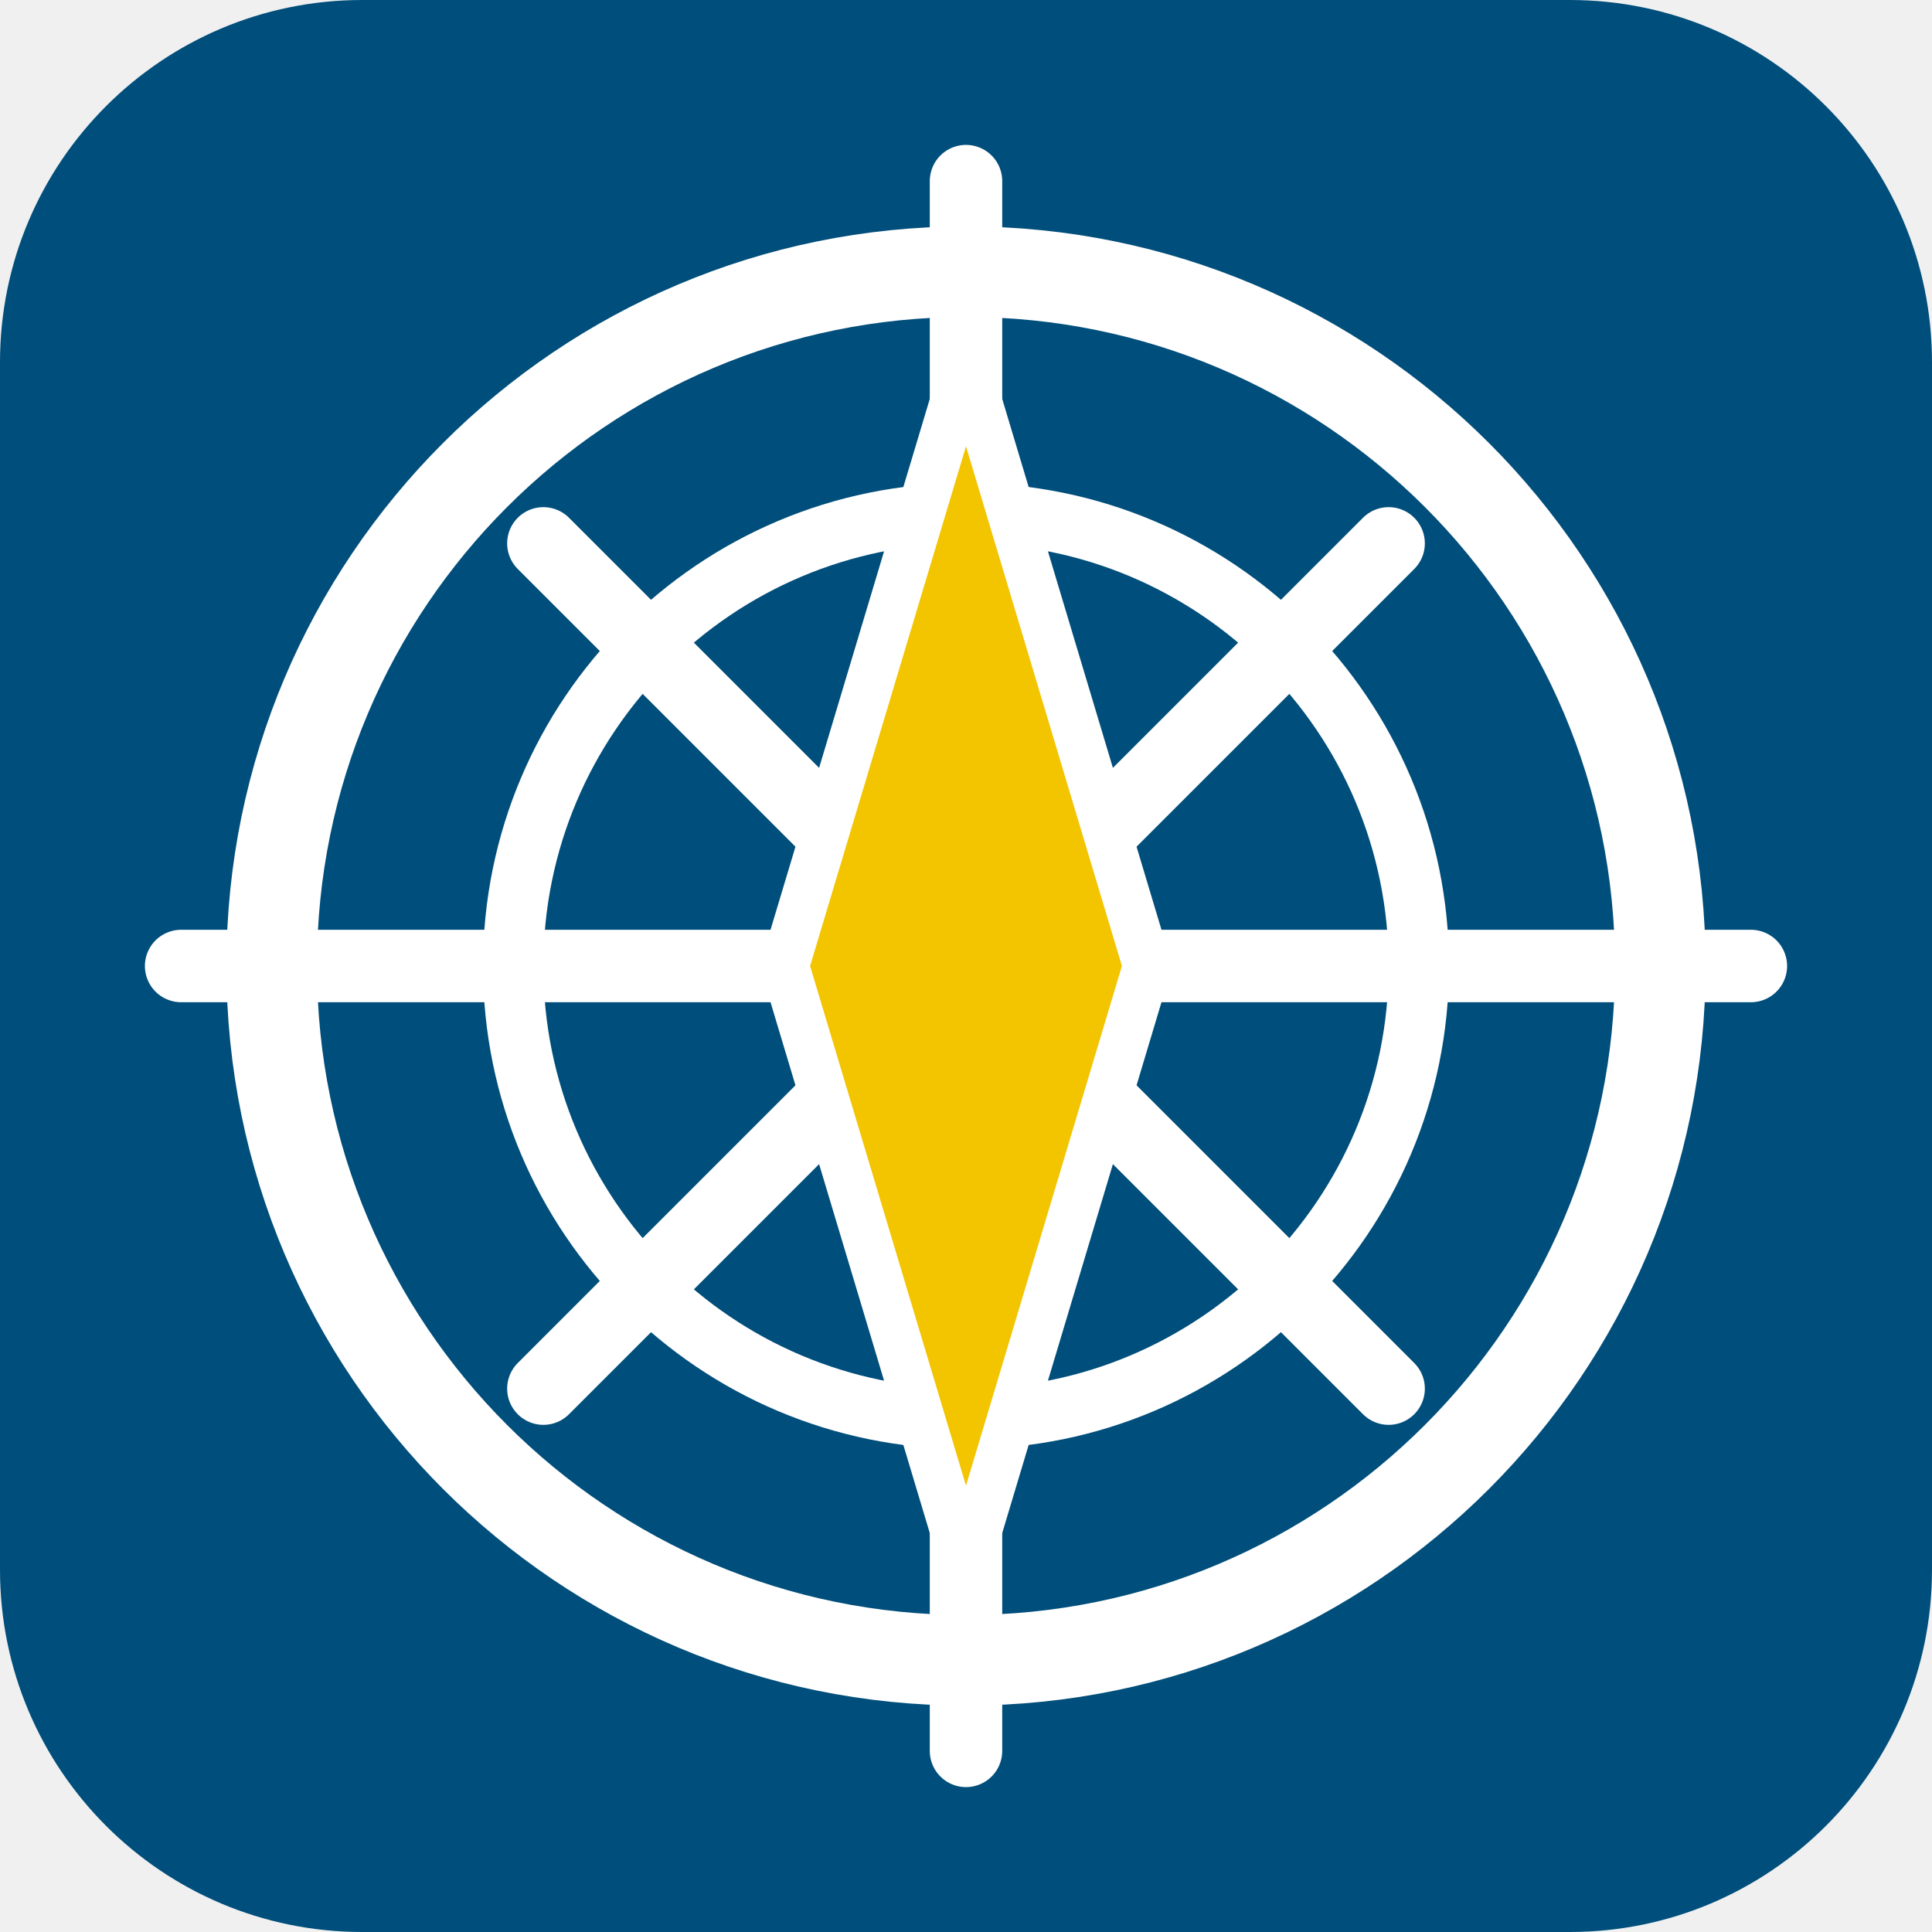
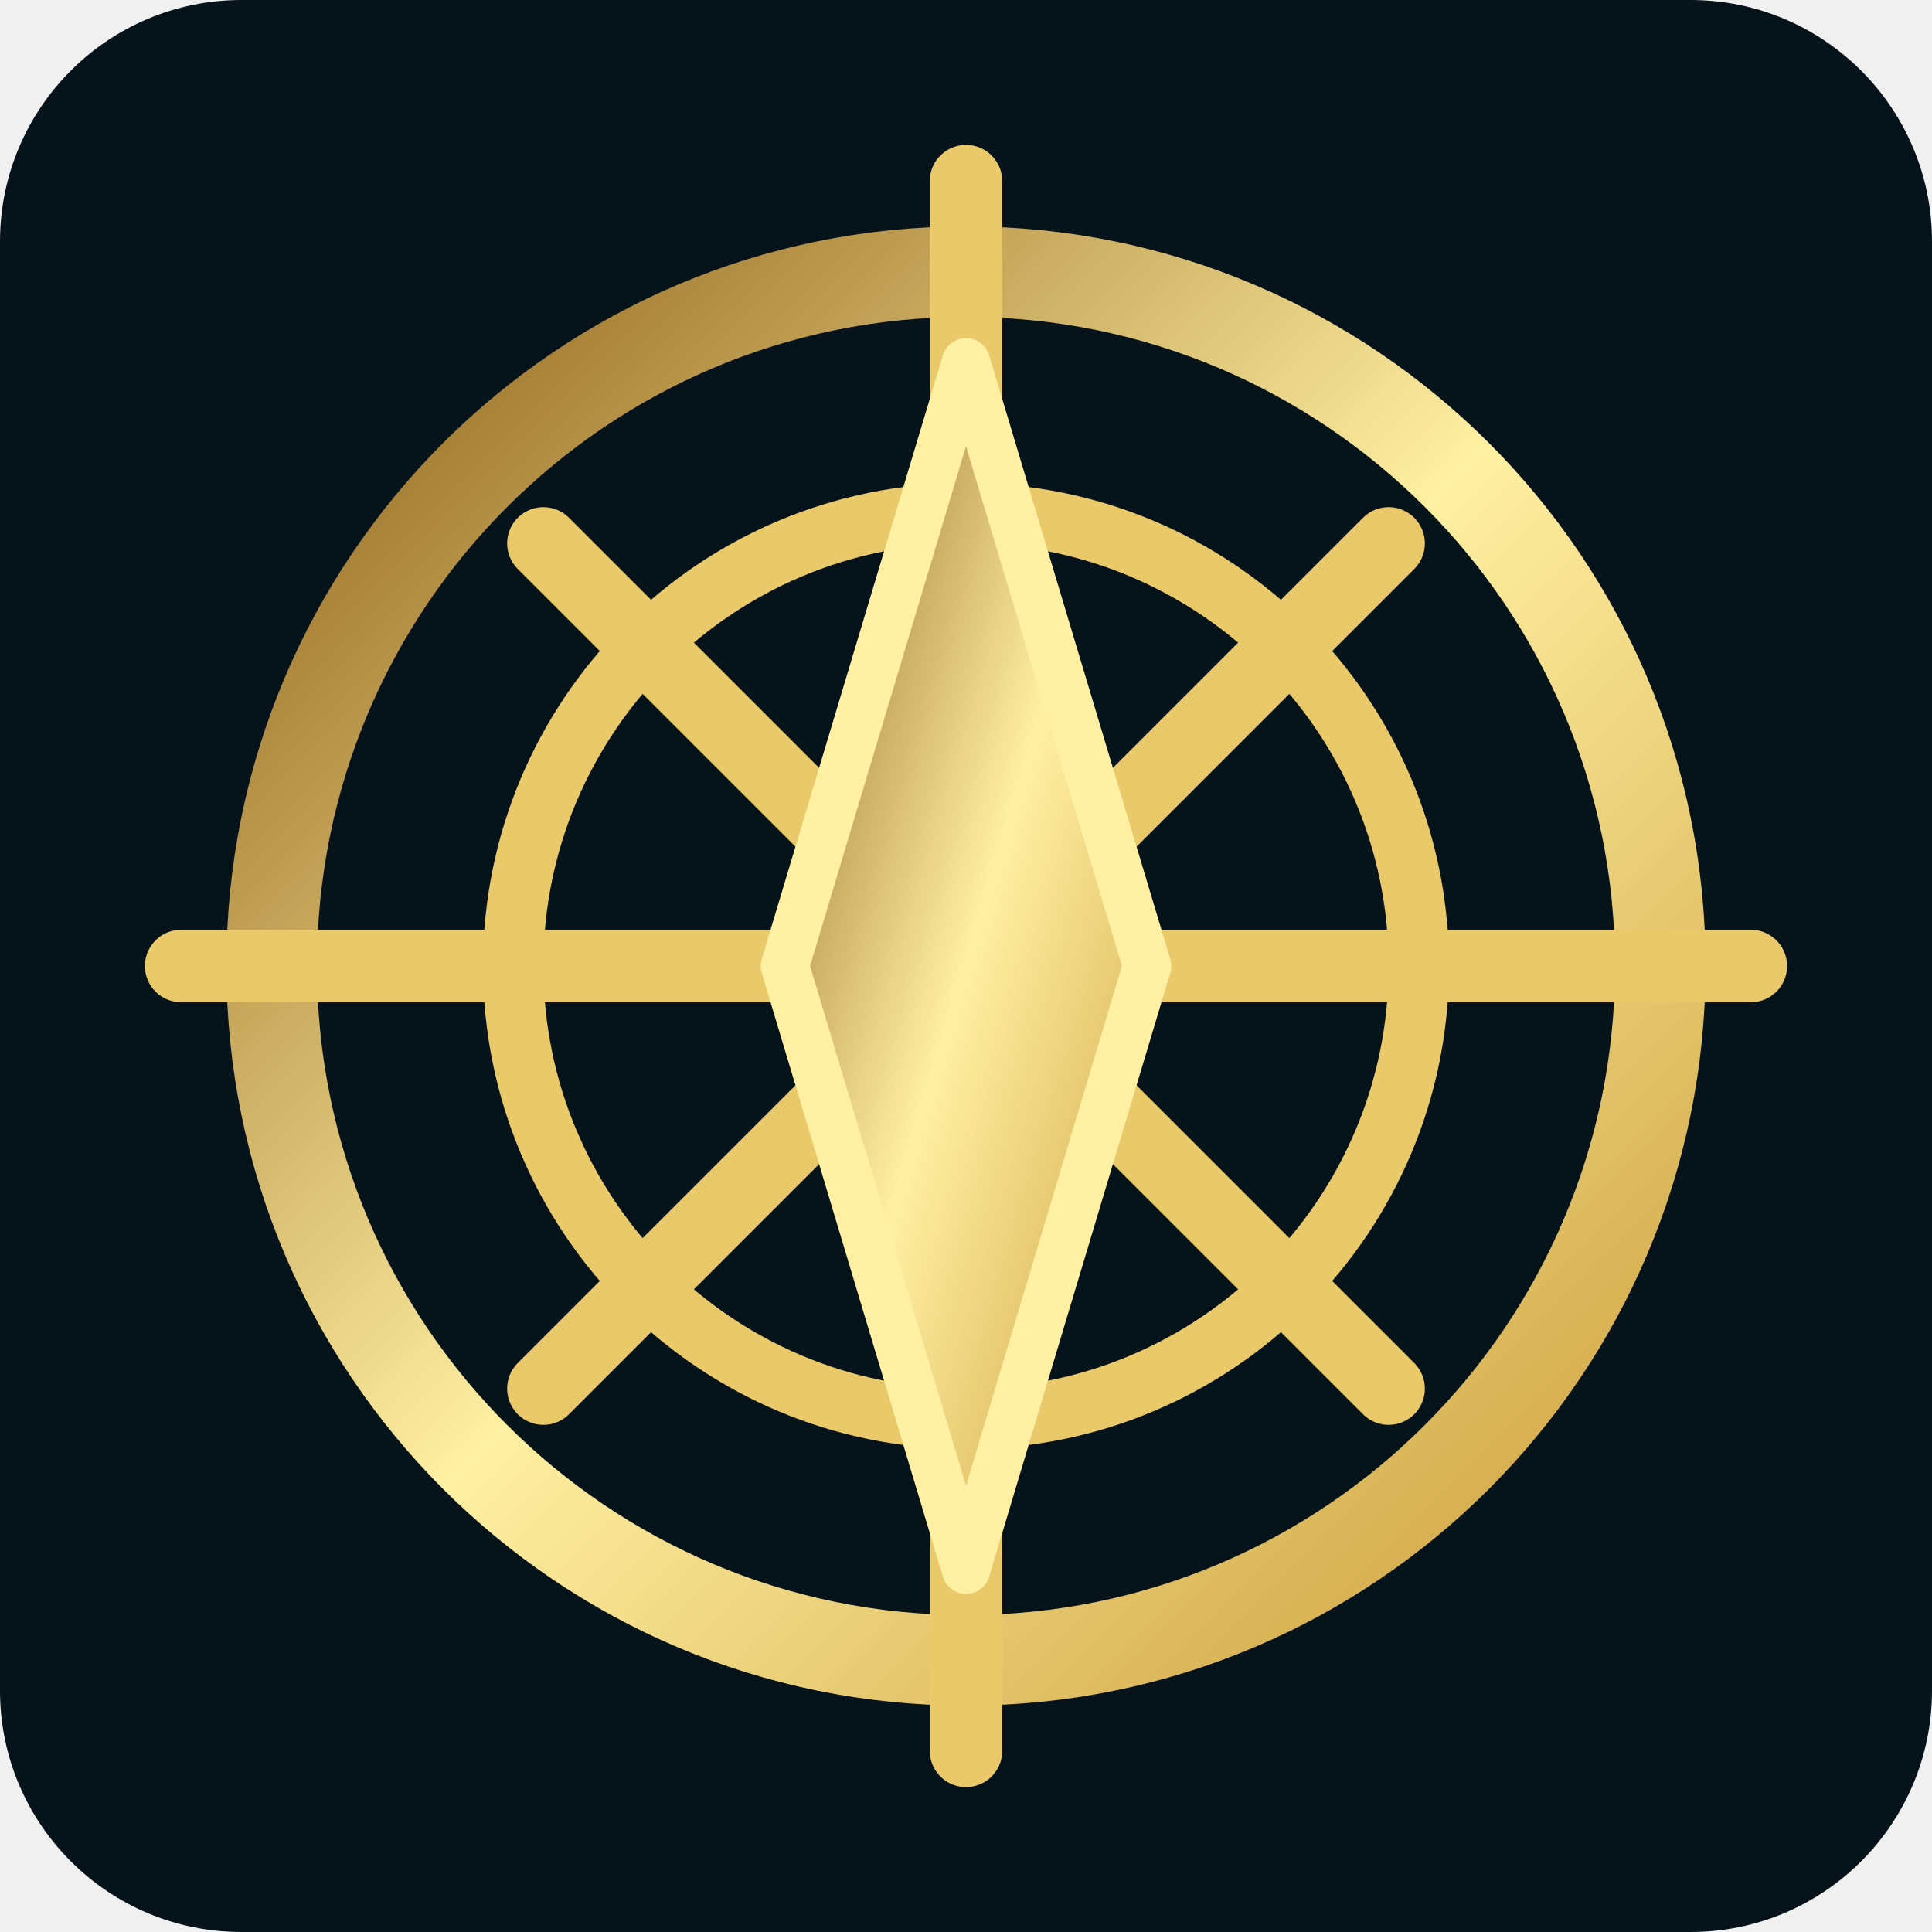
<svg xmlns="http://www.w3.org/2000/svg" viewBox="0 0 64 64">
-   <rect width="64" height="64" rx="12" fill="#004e7b" />
-   <circle cx="32" cy="32" r="23" fill="none" stroke="#ffffff" stroke-width="3" />
-   <circle cx="32" cy="32" r="15" fill="none" stroke="#ffffff" stroke-width="2" />
-   <path d="M32 6v52M6 32h52M18 18l28 28M46 18 18 46" fill="none" stroke="#ffffff" stroke-width="2.4" stroke-linecap="round" />
-   <path d="m32 12 6 20-6 20-6-20Z" fill="#f3c400" stroke="#ffffff" stroke-width="1.6" stroke-linejoin="round" />
+   <defs>
+     <linearGradient id="gold" x1="0" y1="0" x2="1" y2="1">
+       <stop stop-color="#8A5B13" />
+       <stop offset=".5" stop-color="#FFF0A3" />
+       <stop offset="1" stop-color="#C99A36" />
+     </linearGradient>
+   </defs>
+   <rect width="64" height="64" rx="8" fill="#07131B" />
+   <circle cx="32" cy="32" r="23" fill="none" stroke="url(#gold)" stroke-width="3" />
+   <circle cx="32" cy="32" r="15" fill="none" stroke="#E9C96A" stroke-width="2" />
+   <path d="M32 6v52M6 32h52M18 18l28 28M46 18 18 46" fill="none" stroke="#E9C96A" stroke-width="2.4" stroke-linecap="round" />
+   <path d="m32 12 6 20-6 20-6-20Z" fill="url(#gold)" stroke="#FFF0A3" stroke-width="1.6" stroke-linejoin="round" />
</svg>
